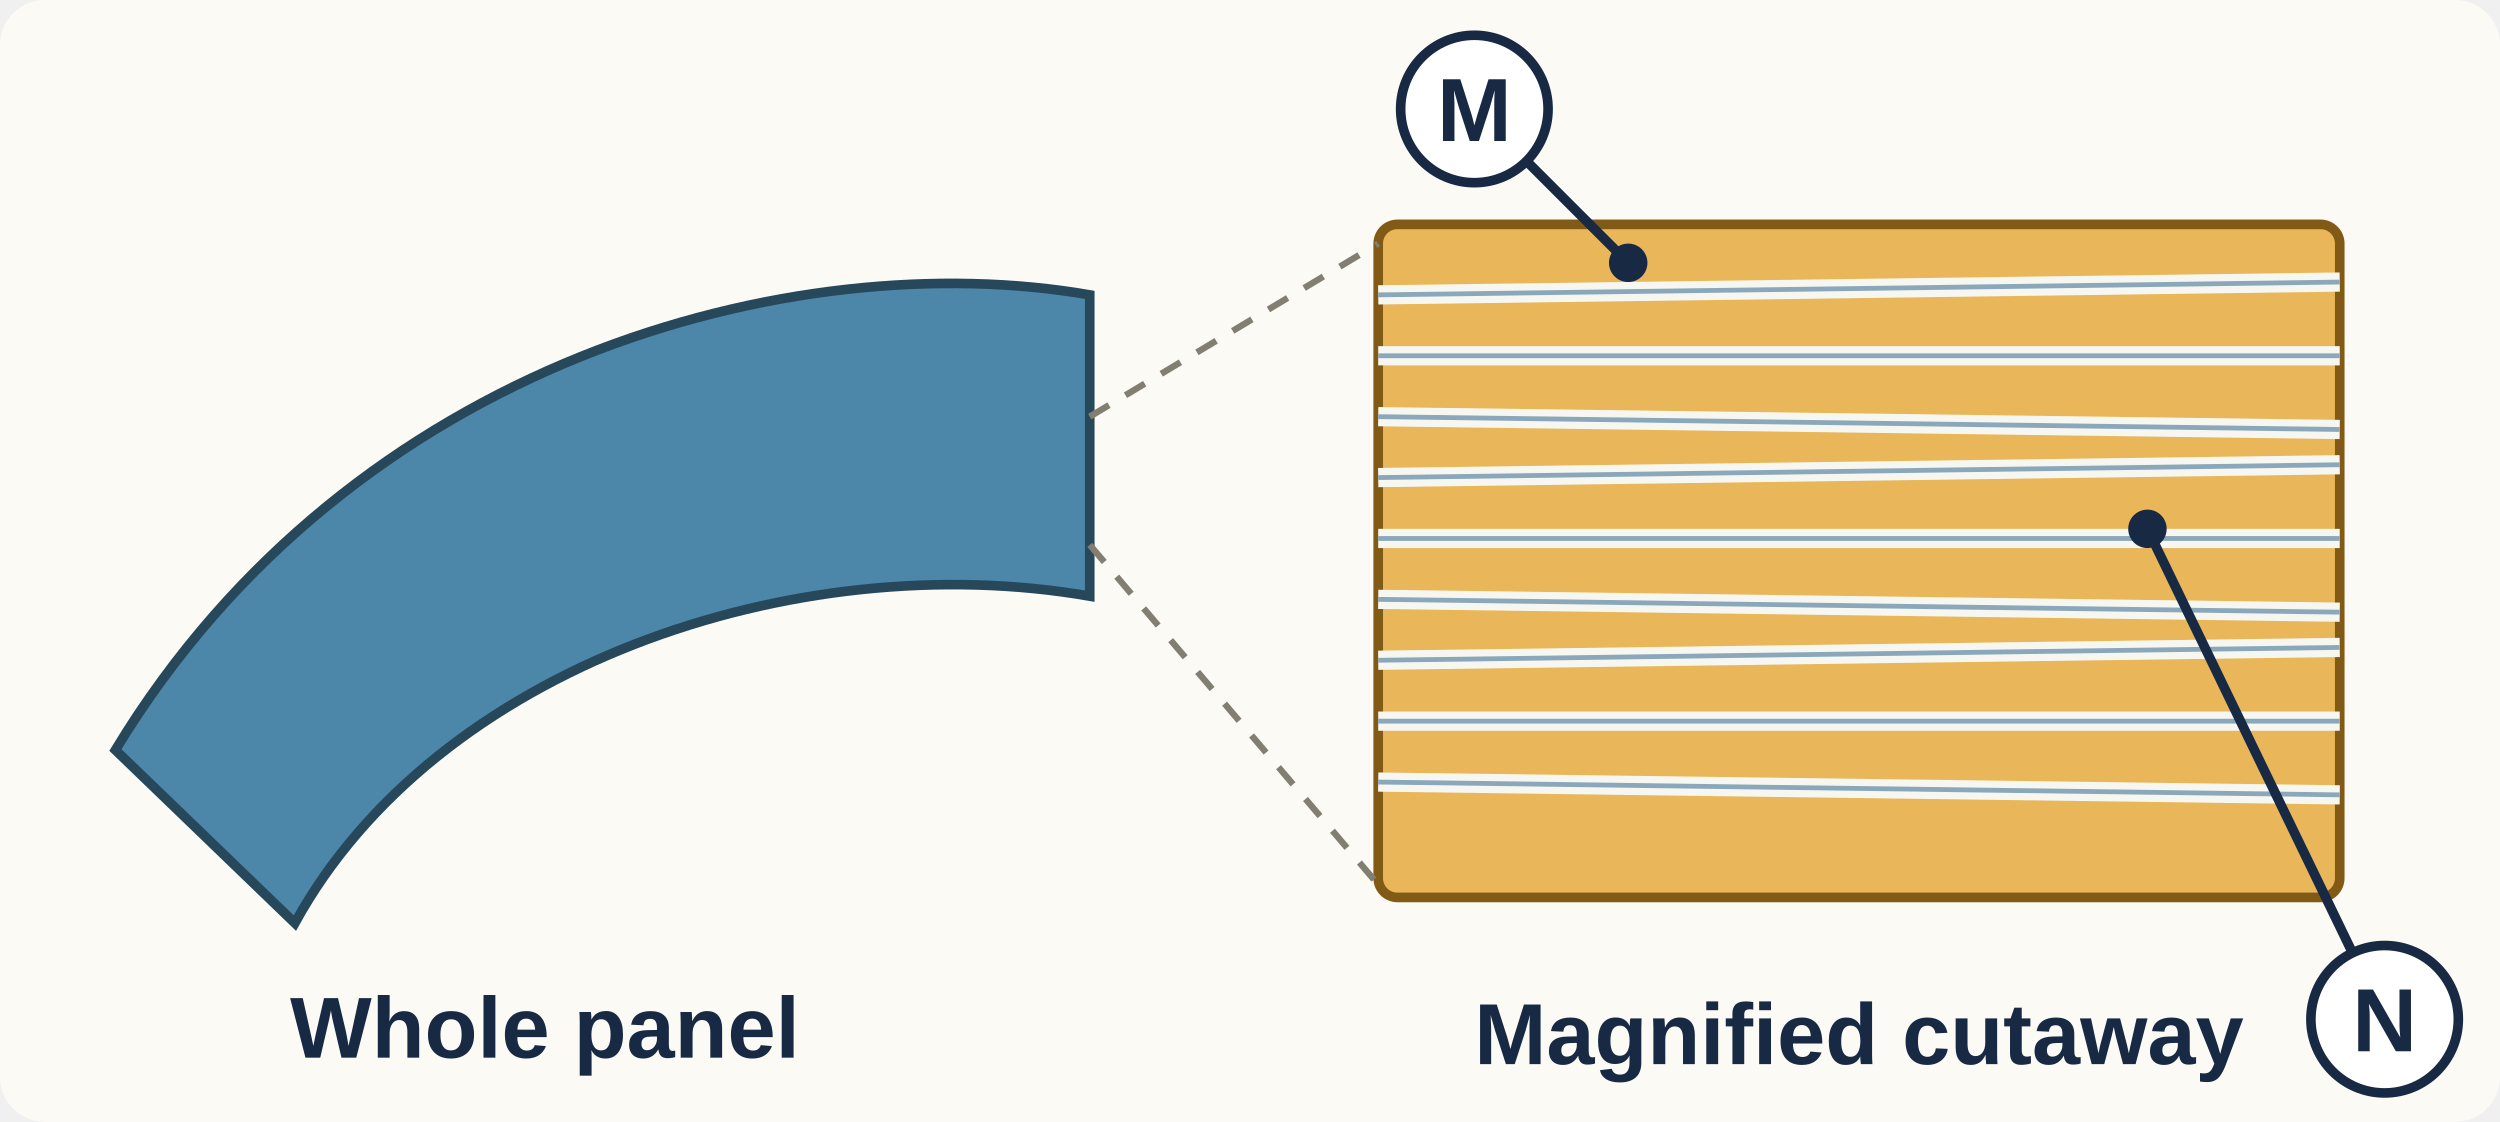
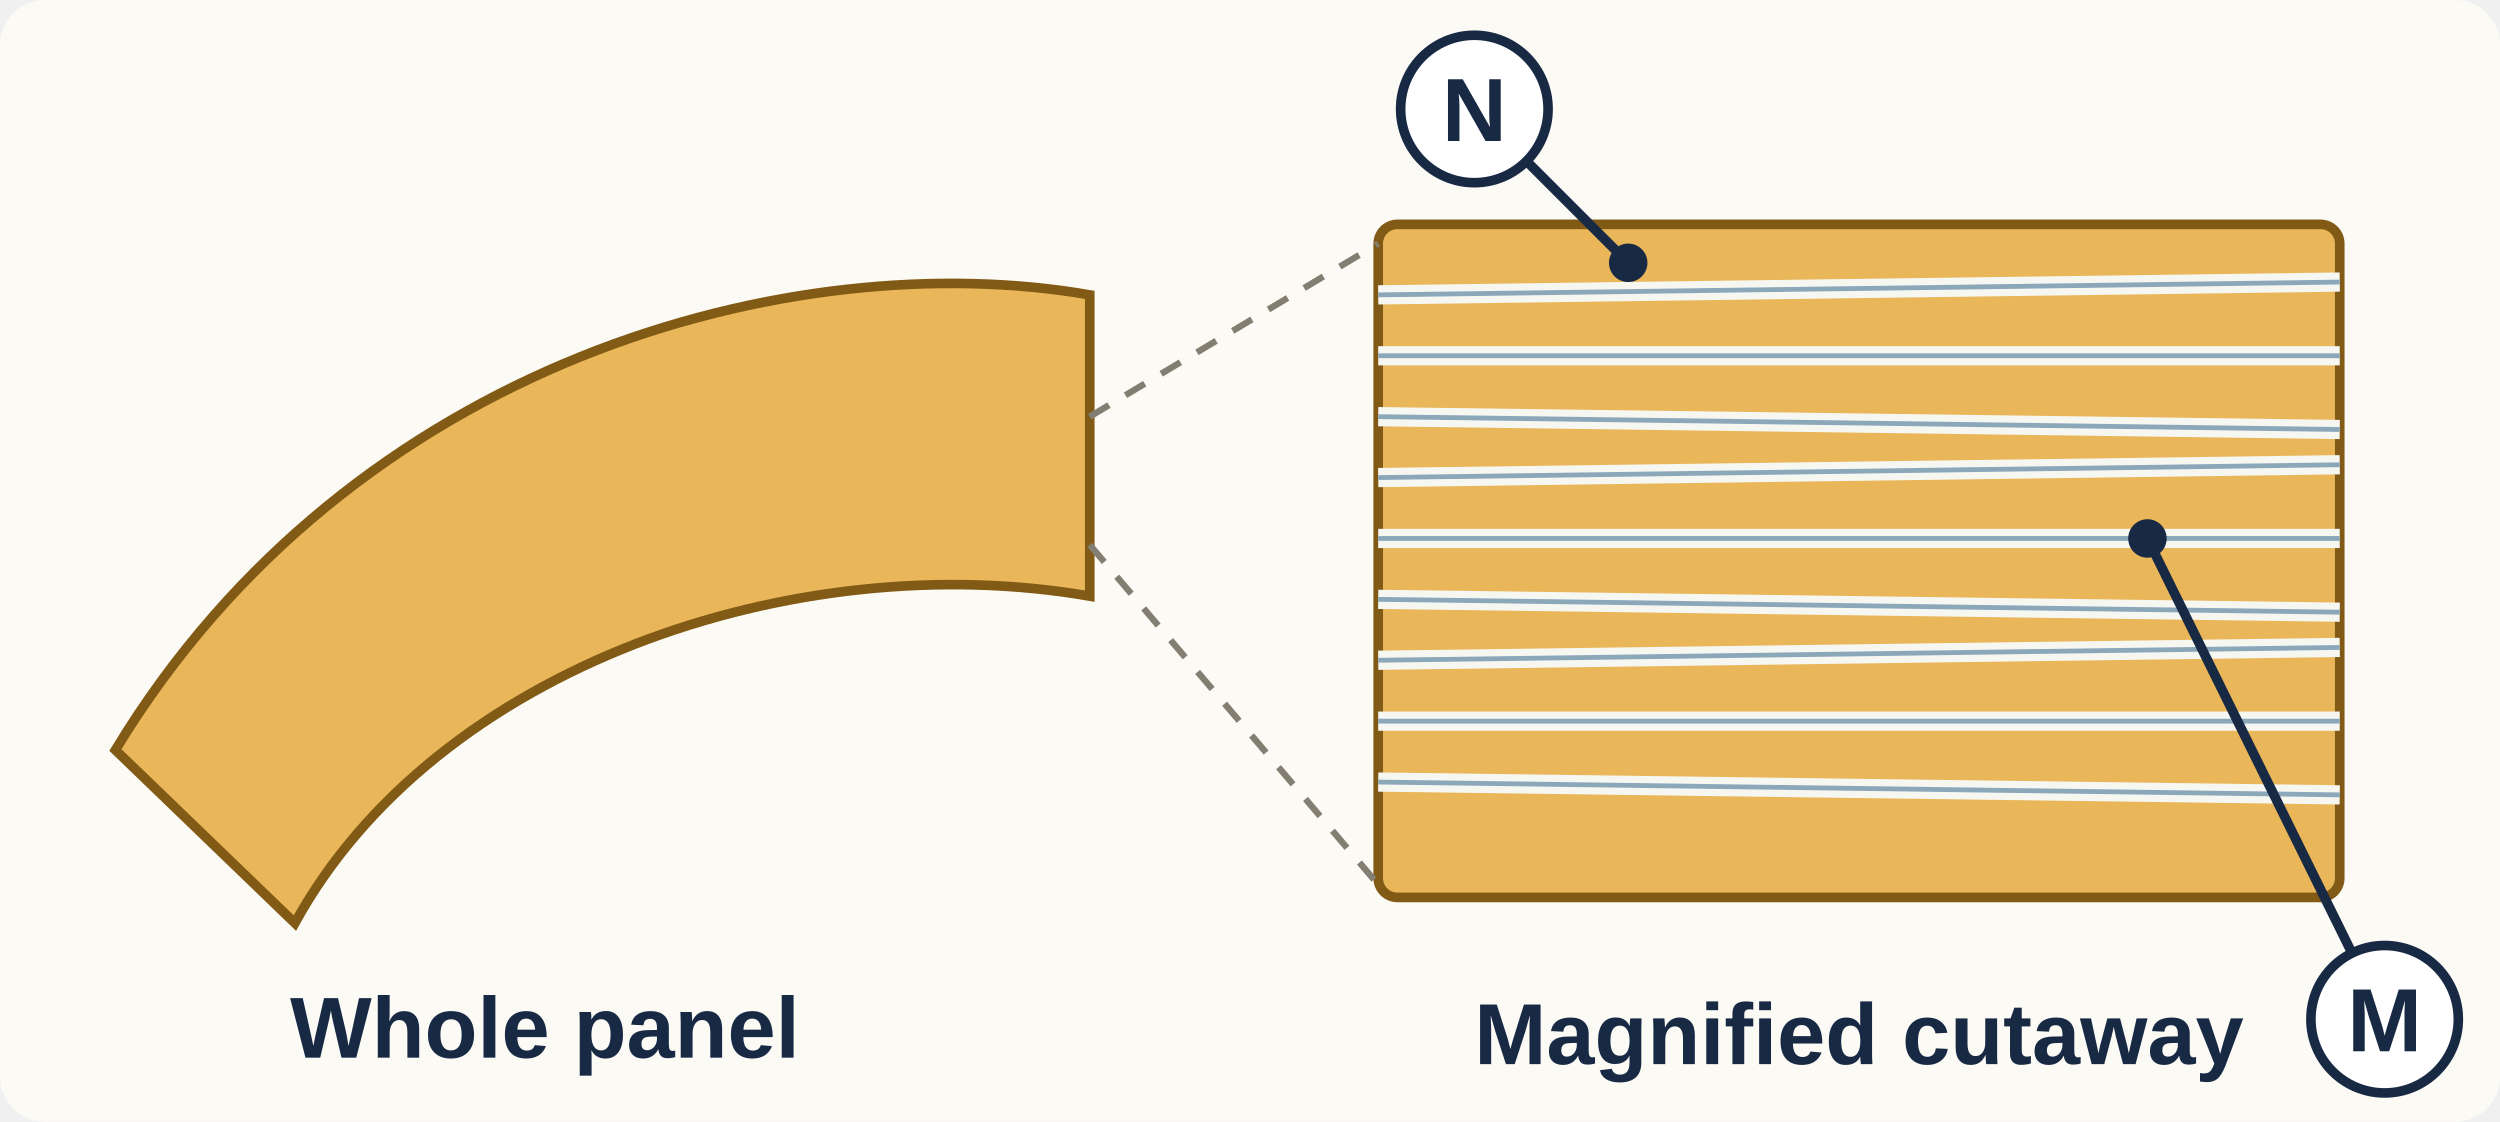
<svg xmlns="http://www.w3.org/2000/svg" viewBox="0 0 780 350" role="img">
  <rect width="100%" height="100%" rx="14" fill="#fcfaf5" />
  <g font-family="Arial, sans-serif" fill="#182944">
-     <path d="M36 234C110 112 248 76 340 92L340 186C248 170 136 208 92 288Z" fill="#4c86a8" stroke="#27475a" stroke-width="3" />
+     <path d="M36 234C110 112 248 76 340 92L340 186C248 170 136 208 92 288Z" fill="#e9b65a" stroke="#815a15" stroke-width="3" />
    <text x="170" y="330" font-size="27" font-weight="800" text-anchor="middle" fill="#182944">Whole panel</text>
    <rect x="430" y="70" width="300" height="210" rx="6" fill="#e9b65a" stroke="#815a15" stroke-width="3" />
    <line x1="430" y1="92" x2="730" y2="88" stroke="#f7f7f2" stroke-width="6" />
    <line x1="430" y1="92" x2="730" y2="88" stroke="#8ba7ba" stroke-width="1.5" />
    <line x1="430" y1="111" x2="730" y2="111" stroke="#f7f7f2" stroke-width="6" />
    <line x1="430" y1="111" x2="730" y2="111" stroke="#8ba7ba" stroke-width="1.5" />
    <line x1="430" y1="130" x2="730" y2="134" stroke="#f7f7f2" stroke-width="6" />
    <line x1="430" y1="130" x2="730" y2="134" stroke="#8ba7ba" stroke-width="1.5" />
    <line x1="430" y1="149" x2="730" y2="145" stroke="#f7f7f2" stroke-width="6" />
    <line x1="430" y1="149" x2="730" y2="145" stroke="#8ba7ba" stroke-width="1.5" />
    <line x1="430" y1="168" x2="730" y2="168" stroke="#f7f7f2" stroke-width="6" />
    <line x1="430" y1="168" x2="730" y2="168" stroke="#8ba7ba" stroke-width="1.5" />
    <line x1="430" y1="187" x2="730" y2="191" stroke="#f7f7f2" stroke-width="6" />
    <line x1="430" y1="187" x2="730" y2="191" stroke="#8ba7ba" stroke-width="1.5" />
    <line x1="430" y1="206" x2="730" y2="202" stroke="#f7f7f2" stroke-width="6" />
    <line x1="430" y1="206" x2="730" y2="202" stroke="#8ba7ba" stroke-width="1.5" />
    <line x1="430" y1="225" x2="730" y2="225" stroke="#f7f7f2" stroke-width="6" />
    <line x1="430" y1="225" x2="730" y2="225" stroke="#8ba7ba" stroke-width="1.5" />
    <line x1="430" y1="244" x2="730" y2="248" stroke="#f7f7f2" stroke-width="6" />
    <line x1="430" y1="244" x2="730" y2="248" stroke="#8ba7ba" stroke-width="1.5" />
    <path d="M340 130L430 76M340 170L430 276" stroke="#837e72" stroke-width="2" stroke-dasharray="7 6" />
    <line x1="508" y1="82" x2="460" y2="34" stroke="#182944" stroke-width="3" />
    <circle cx="508" cy="82" r="6" fill="#182944" />
    <circle cx="460" cy="34" r="23" fill="#fff" stroke="#182944" stroke-width="3" />
-     <text x="460" y="44" font-size="28" font-weight="800" text-anchor="middle" fill="#182944">M</text>
-     <line x1="670" y1="165" x2="744" y2="318" stroke="#182944" stroke-width="3" />
-     <circle cx="670" cy="165" r="6" fill="#182944" />
+     <text x="460" y="44" font-size="28" font-weight="800" text-anchor="middle" fill="#182944">N</text>
+     <line x1="670" y1="168" x2="744" y2="318" stroke="#182944" stroke-width="3" />
+     <circle cx="670" cy="168" r="6" fill="#182944" />
    <circle cx="744" cy="318" r="23" fill="#fff" stroke="#182944" stroke-width="3" />
-     <text x="744" y="328" font-size="28" font-weight="800" text-anchor="middle" fill="#182944">N</text>
+     <text x="744" y="328" font-size="28" font-weight="800" text-anchor="middle" fill="#182944">M</text>
    <text x="580" y="332" font-size="27" font-weight="800" text-anchor="middle" fill="#182944">Magnified cutaway</text>
  </g>
</svg>
